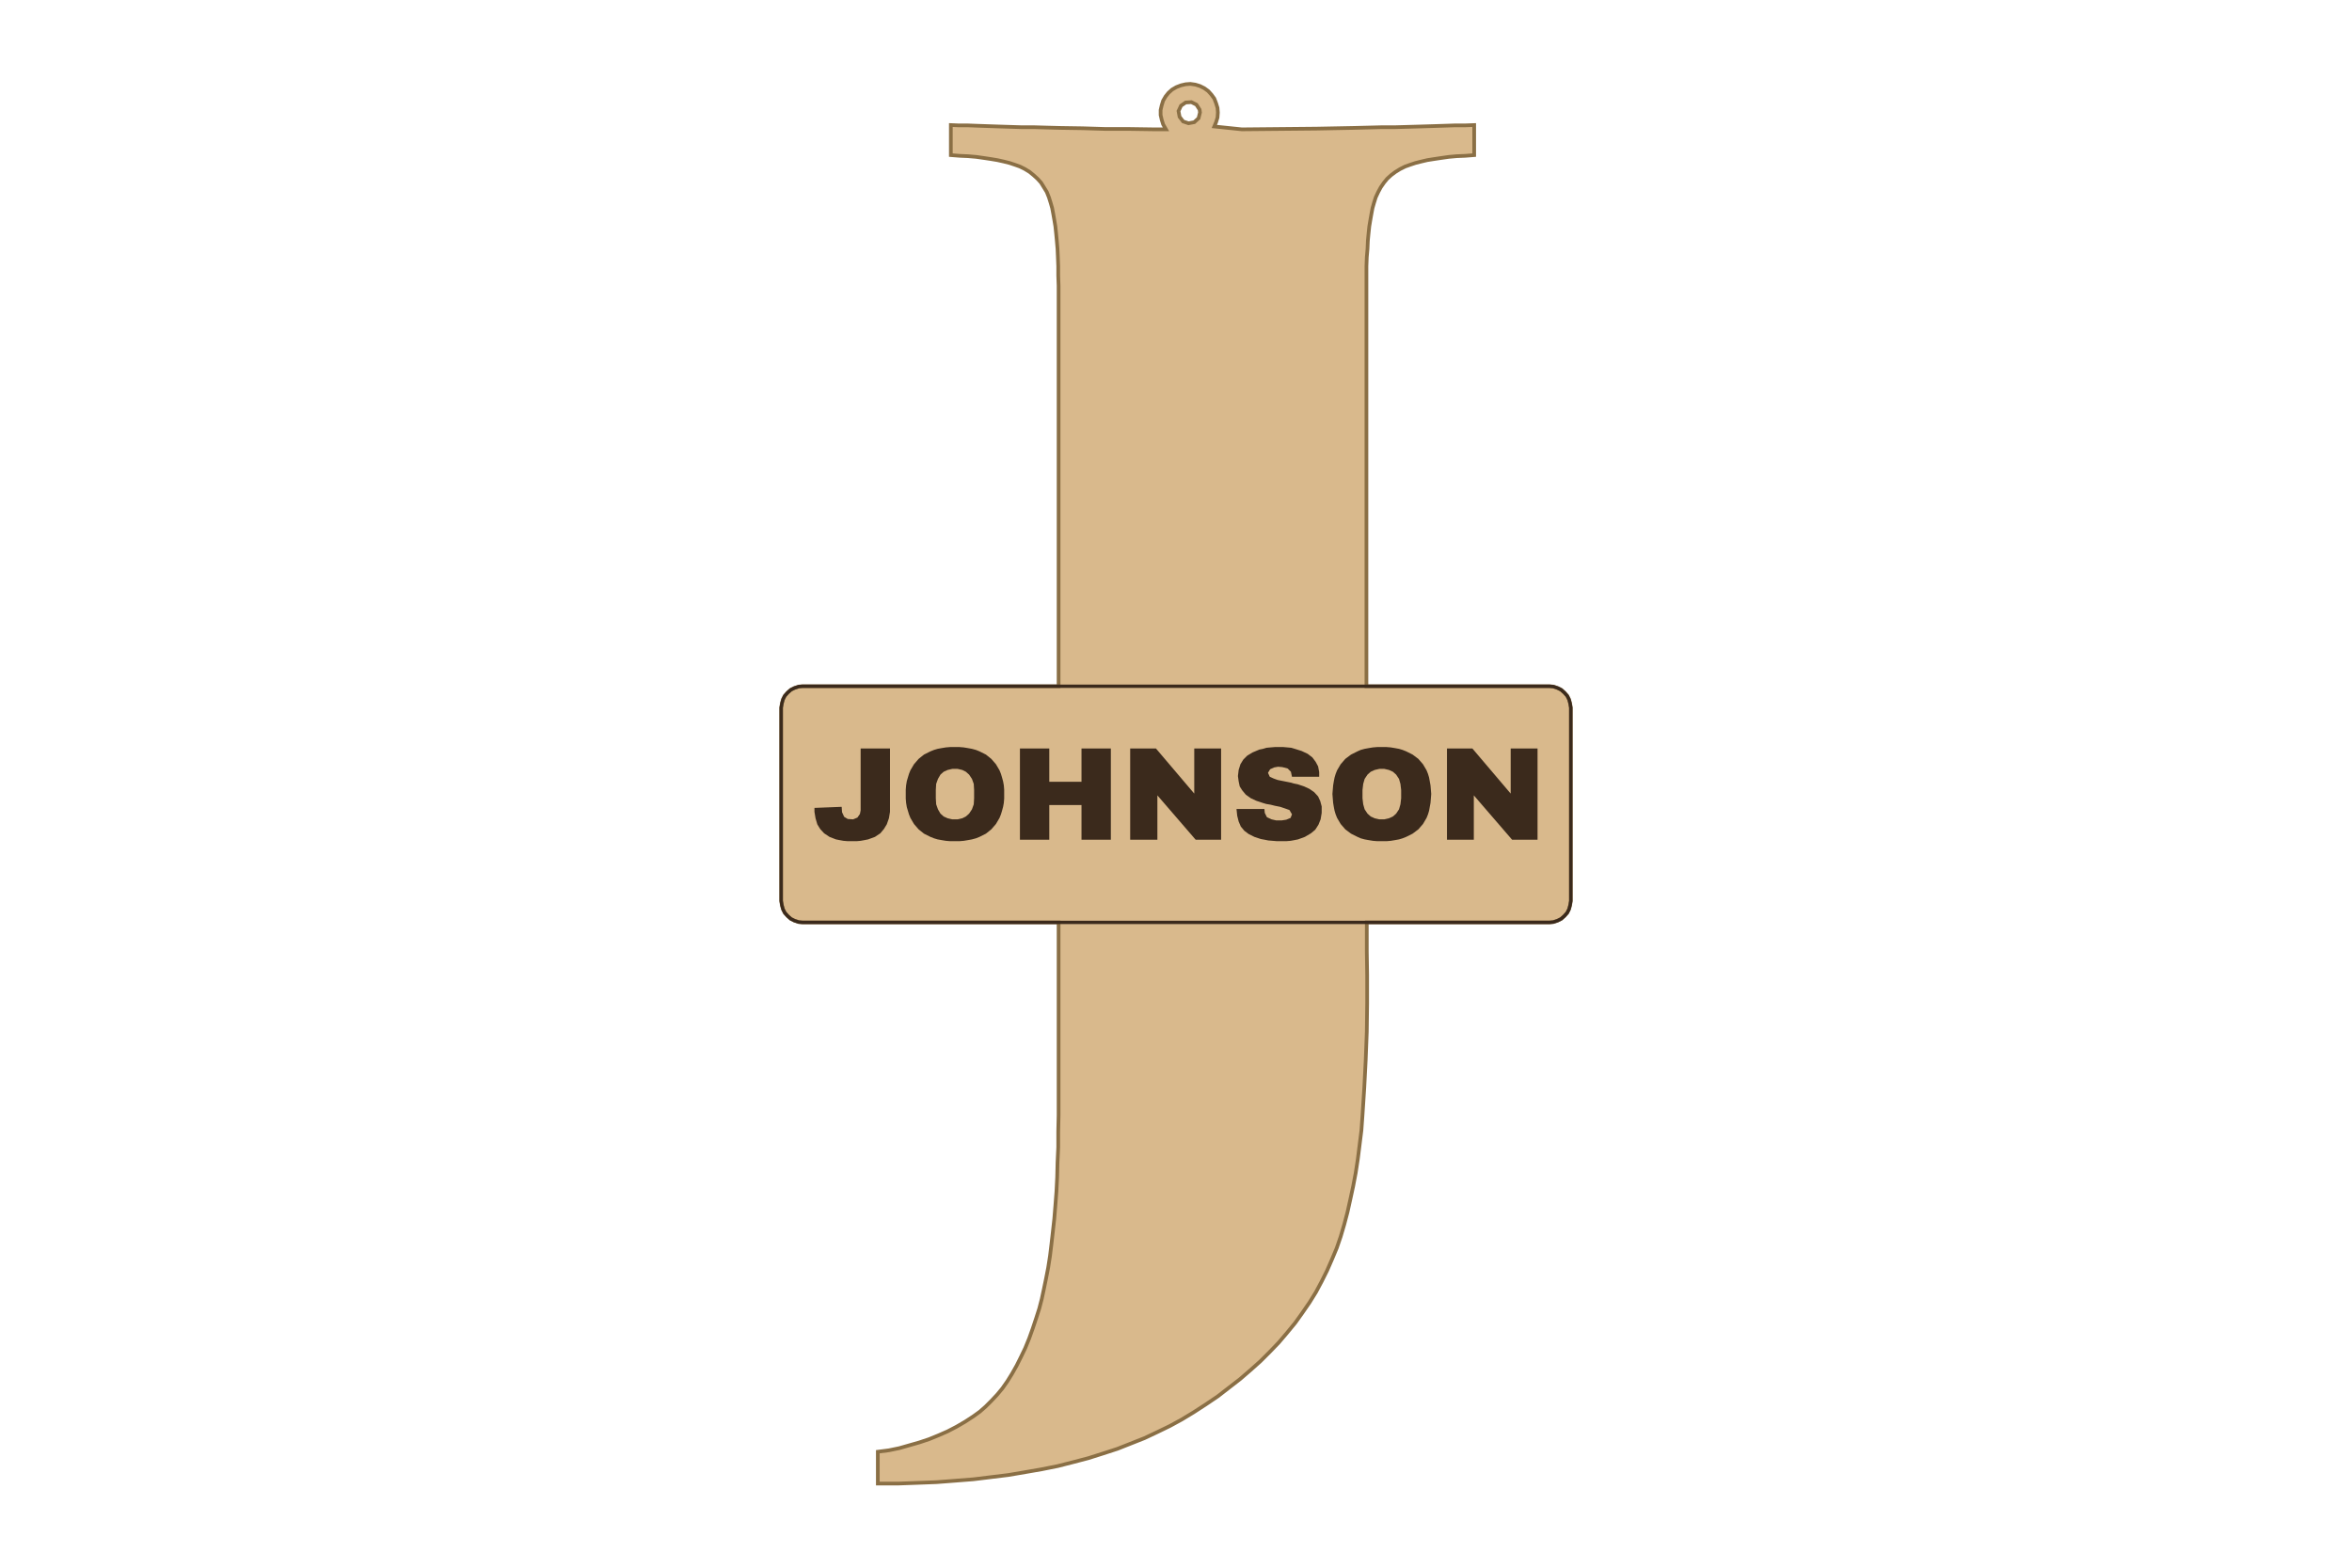
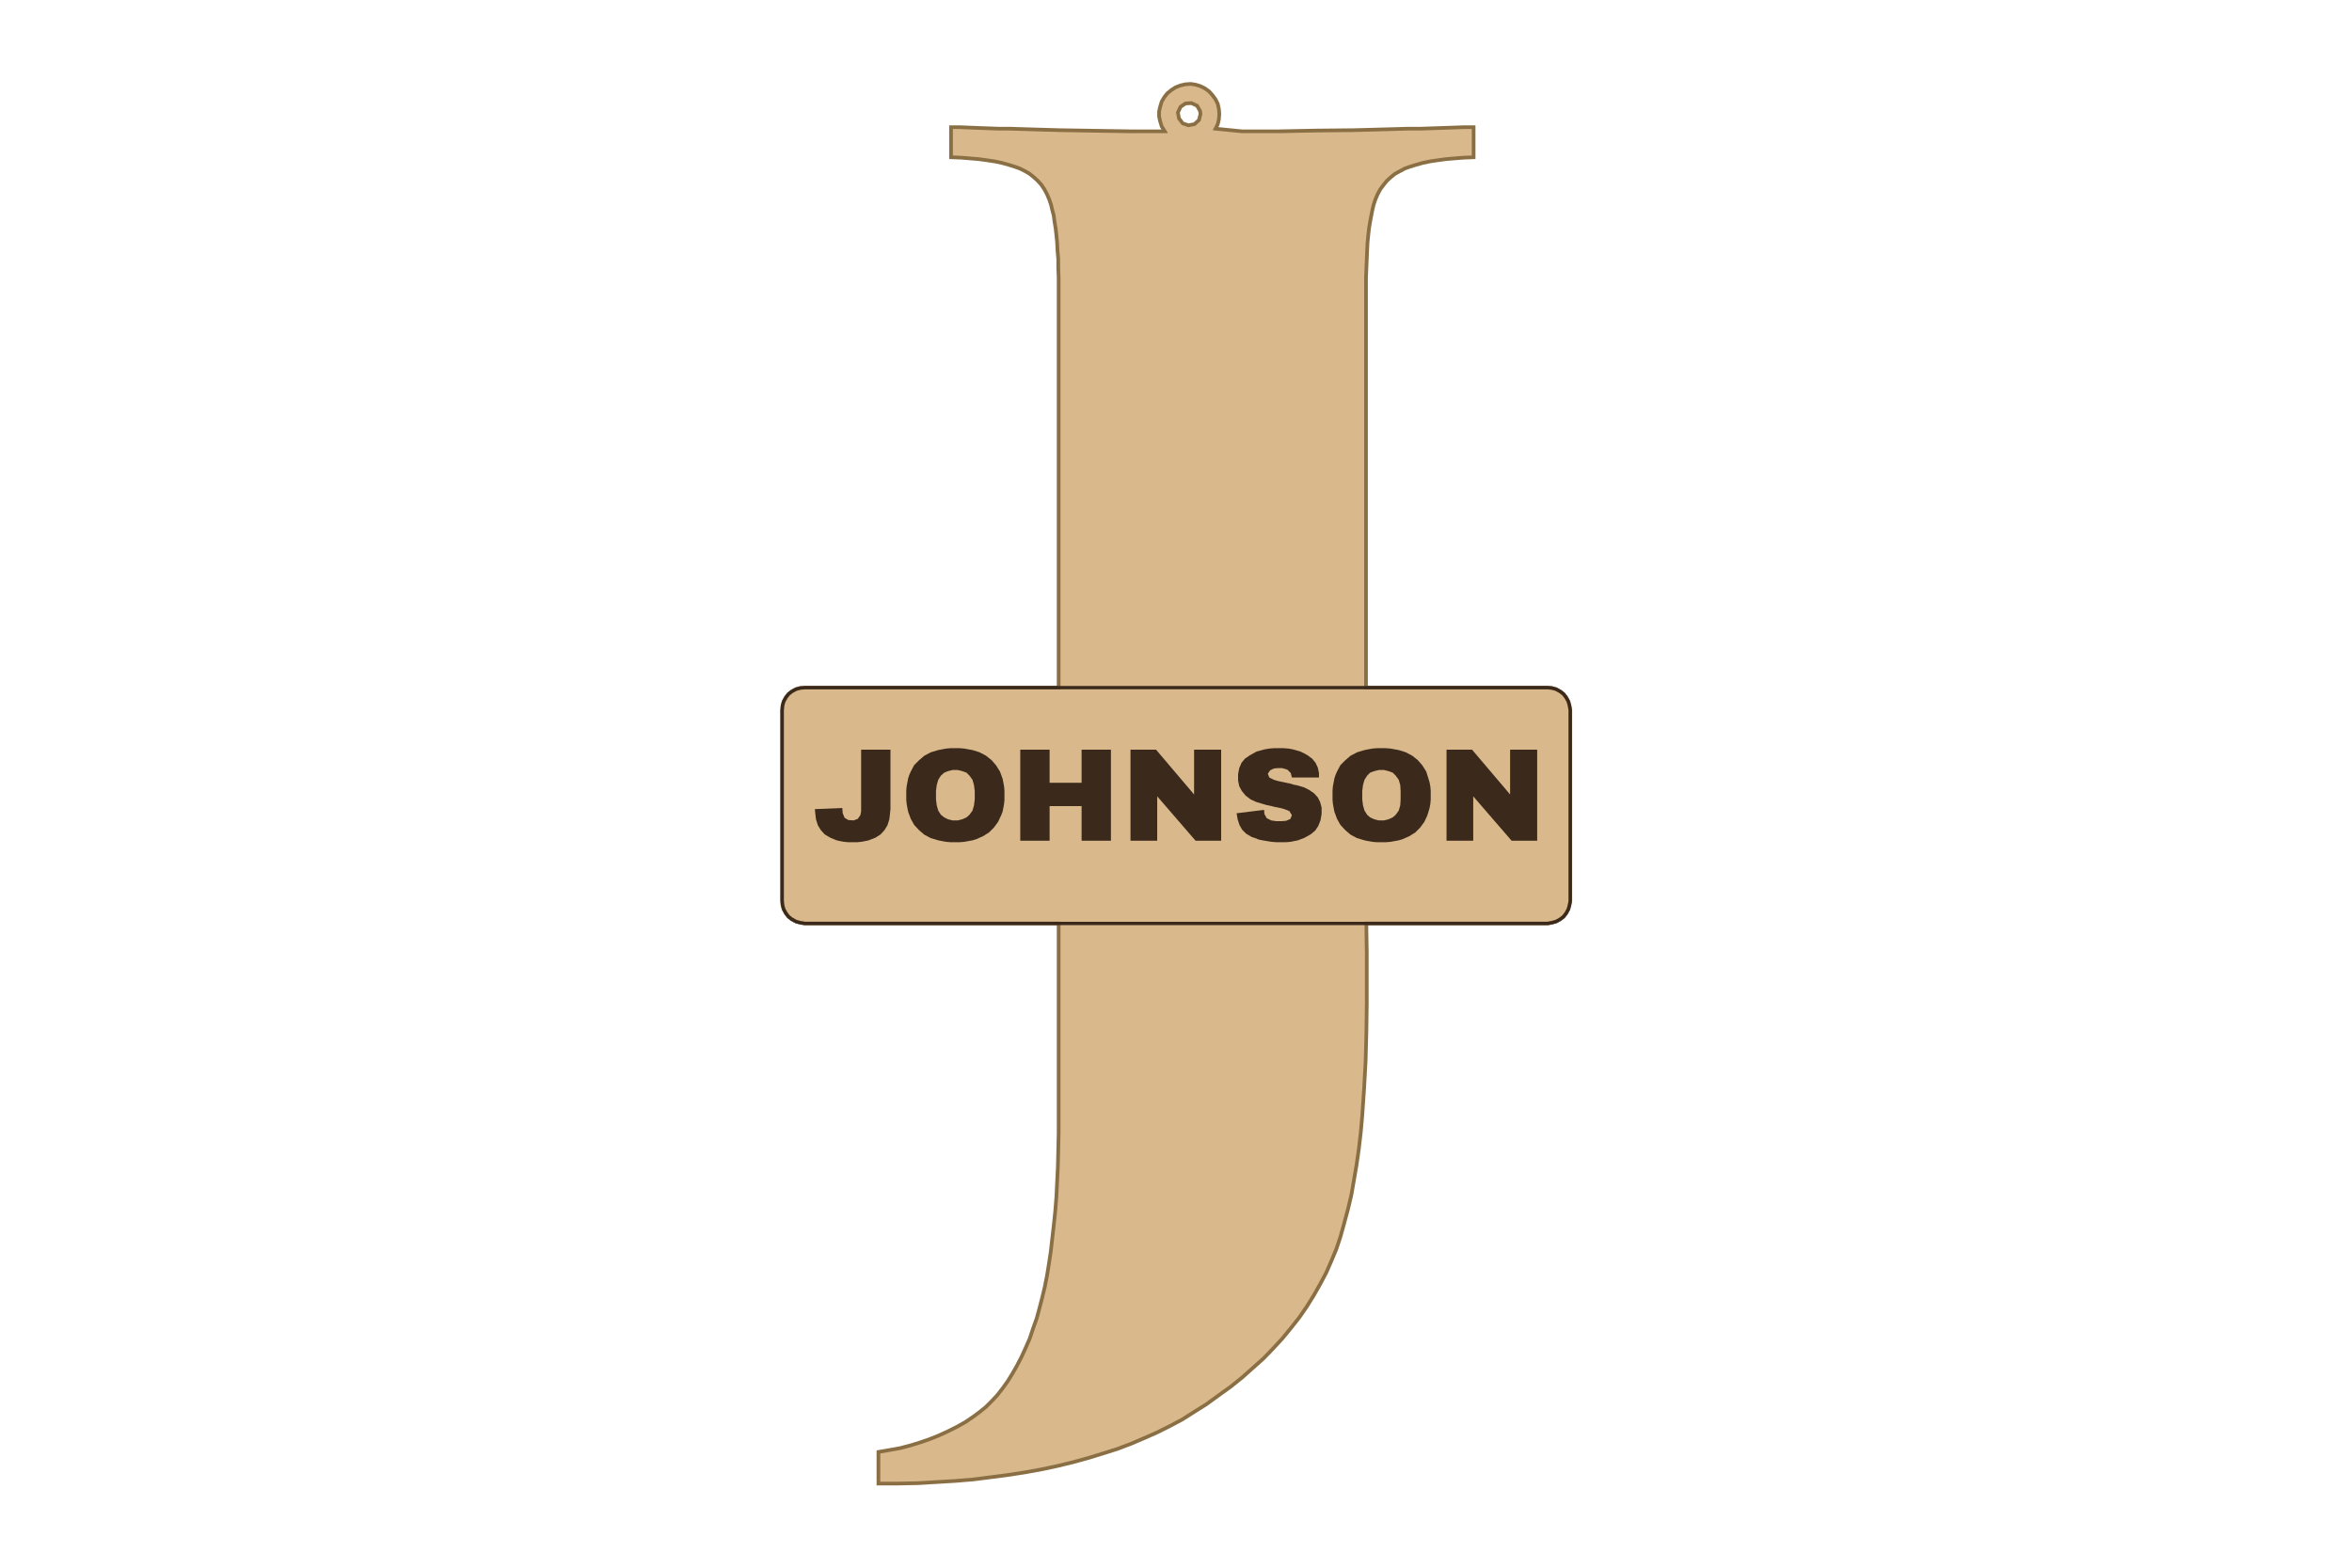
- <svg xmlns="http://www.w3.org/2000/svg" width="300" height="200" viewBox="-133.73 -224.74 267.46 438.04">
-   <path fill="#D9B98C" fill-rule="evenodd" stroke="#8A6F45" stroke-width="1.03" d="m5.4-201.1 1.3.4 1.2.6 1.1.8.9 1 .8 1.1.5 1.3.4 1.3.1 1.3-.1 1.4-.4 1.3-.5 1.2 7.7.8 10.5-.1 10.4-.1 10.3-.2 4-.1 3.9-.1h3.7l3.6-.1 3.5-.1 3.3-.1 3.1-.1 3-.1h2.9l2.7-.1v8.4l-2.5.2-2.4.1-2.2.2-2.1.3-2 .3-1.9.3-1.7.4-1.6.4-1.5.5-1.4.5-1.4.7-1.3.8-1.2.9-1.1 1-.9 1.1-.9 1.3-.7 1.3-.7 1.5-.5 1.6-.4 1.4-.3 1.6-.3 1.7-.3 1.8-.2 1.9-.2 2.1-.1 2.3-.2 2.3-.1 2.6V-33h51.1l1.1.1 1.2.4 1 .5.9.8.8.9.5 1 .3 1.1.2 1.2v54l-.2 1.2-.3 1.1-.5 1-.8.9-.9.8-1 .5-1.2.4-1.1.1h-51v8l.1 6.7v8l-.1 7.9-.3 7.8-.4 7.8-.5 7.7-.3 4.2-.5 4-.5 4-.6 3.9-.7 3.7-.8 3.7-.8 3.6-.9 3.4-1 3.4-1.1 3.2-1.3 3.1-1.4 3.2-1.5 3-1.6 3-1.8 2.9-2 2.9-2 2.8-2.3 2.8-2.3 2.7-2.5 2.6-2.6 2.6-2.8 2.5-2.9 2.5-3.1 2.4-3.1 2.4-3.4 2.3-3.4 2.2-3.3 2-3.3 1.8-3.5 1.7-3.6 1.7-3.8 1.5-3.8 1.5-4 1.3-4.1 1.3-4.2 1.1-4.3 1.1-4.5.9-4.6.8-4.7.8-4.9.6-4.9.6-5.1.4-5.2.4-5.3.2-5.5.2h-5.6v-8.9l3.1-.4 2.9-.6 2.8-.8 2.8-.8 2.7-.9 2.7-1.1 2.5-1.1 2.5-1.3 2.4-1.4 2.3-1.5 1.8-1.3 1.6-1.4 1.6-1.6 1.6-1.7 1.5-1.8 1.4-2 1.3-2.1 1.3-2.3 1.2-2.4 1.2-2.5 1.1-2.7 1-2.8 1-3 .8-2.5.7-2.7.6-2.8.6-2.9.6-3.1.5-3.2.4-3.3.4-3.5.4-3.6.3-3.7.3-3.9.2-4 .1-4.1.2-4.3v-4.4l.1-4.5V33h-71.5l-1.1-.1-1.2-.4-1-.5-.9-.8-.8-.9-.5-1-.3-1.1-.2-1.2v-54l.2-1.2.3-1.1.5-1 .8-.9.9-.8 1-.5 1.2-.4 1.1-.1h71.5v-111.9l-.1-2.8v-2.6l-.1-2.6-.1-2.3-.2-2.3-.2-2.1-.2-1.9-.3-1.8-.3-1.7-.3-1.6-.4-1.4-.5-1.6-.6-1.5-.8-1.3-.8-1.3-1-1.1-1.1-1-1.1-.9-1.3-.8-1.4-.7-1.4-.5-1.5-.5-1.6-.4-1.8-.4-1.8-.3-2-.3-2.1-.3-2.3-.2-2.3-.1-2.5-.2v-8.4l2.3.1h2.6l2.6.1 2.9.1 2.9.1 3.2.1 3.2.1h3.5l3.5.1 3.8.1 6.4.1 6.5.2h6.7l6.8.1h3.2l-.8-1.4-.4-1.3-.3-1.3v-1.4l.3-1.3.4-1.3.7-1.2.8-1 1-.9 1.2-.7 1.3-.5 1.3-.3 1.3-.1Zm1.2 7-.9-1.4-1.4-.7-1.6.1-1.3.9-.7 1.5.3 1.6 1 1.3 1.5.5 1.6-.3 1.2-1.1.4-1.6Z" />
-   <path fill="#3B2A1C" fill-rule="evenodd" d="M-79.9 1v1.1l-.3 1.8-.6 1.7-.8 1.3-1 1.2-1.5 1-1.9.7-1 .2-1.1.2-1.1.1h-2.5l-1.2-.1-1.1-.2-1-.2-1.8-.7-1.5-1-1.1-1.2-.8-1.3-.5-1.7-.3-1.8V1l7.6-.3.1 1.5.6 1.3 1 .6 1.5.1 1.2-.5.7-1 .2-1v-17.3h8.2Zm19.4-17 1.2.1 1.2.2 1.1.2 1.1.3 1 .4 1.8.9 1.5 1.2 1.3 1.5 1 1.7.4 1 .3 1 .3 1.1.2 1.1.1 1.2v2.5l-.1 1.2-.2 1.1-.3 1.1-.3 1-.4 1-1 1.7-1.3 1.5-1.5 1.2-1.8.9-1 .4-1.1.3-1.1.2-1.2.2-1.2.1h-2.6l-1.2-.1-1.2-.2-1.1-.2-1-.3-1-.4-1.8-.9-1.5-1.2-1.3-1.5-1-1.7-.4-1-.3-1-.3-1-.2-1.2-.1-1.2v-2.5l.1-1.2.2-1.2.3-1 .3-1 .4-1 1-1.7 1.3-1.5 1.5-1.2 1.8-.9 1-.4 1-.3 1.1-.2 1.2-.2 1.2-.1h1.3Zm-2 6.1-1.3.3-1.1.5-.9.8-.7 1.2-.5 1.4-.1 1.7v2.3L-67 0l.5 1.4.7 1.2.9.8 1.1.5 1.3.3h1.5l1.3-.3 1-.5.9-.8.8-1.2.5-1.4.1-1.7V-4l-.1-1.7-.5-1.4-.8-1.2-.9-.8-1-.5-1.3-.3h-.8ZM30-16l1.1.1 1.1.1 1 .3 1.9.6 1.7.8 1.3 1 .9 1.2.7 1.3L40-9v1.3h-7.6l-.3-1.4-.9-.9-1.5-.4-1.2-.1-1.1.2-1.1.5-.6 1 .5 1.1 1.1.5 1.1.4 1.5.3 2 .4 1.1.3 1 .2 1.8.6 1.5.7 1.3.9 1.1 1.2.6 1.3.4 1.5v1.8l-.3 1.8-.6 1.5-.9 1.4-1.2 1-1.7 1-1.9.7-1 .2-1.1.2-1.2.1h-2.6l-1.2-.1-1.2-.1-1-.2-1.1-.2-1.8-.6-1.6-.8-1.2-.9-1-1.2-.6-1.4-.4-1.6-.2-1.9h7.8l.1 1.1.6 1.2 1.3.6 1.3.3h1.5l1.3-.2 1.2-.5.4-1-.7-1.2-1.4-.5-1.2-.4-1.5-.3-1.2-.3-1.2-.2-1-.3-1.8-.6-1.5-.7-1.4-1-1-1.2-.7-1.1-.3-1.4-.2-1.5.2-1.7.5-1.6.8-1.3 1.1-1.1 1.5-.9 1.9-.8 1-.2 1-.3 1.1-.1 1.2-.1h1.2Zm28.8 0 1.2.1 1.2.2 1.1.2 1 .3 1 .4 1.8.9 1.6 1.2 1.3 1.5 1 1.7.4 1 .3 1 .2 1.1.2 1.1.1 1.2.1 1.2-.1 1.3-.1 1.2-.2 1.1-.2 1.1-.3 1-.4 1-1 1.7L67.7 7l-1.6 1.2-1.8.9-1 .4-1 .3-1.1.2-1.2.2-1.2.1h-2.6l-1.2-.1-1.2-.2-1.1-.2-1.1-.3-.9-.4-1.8-.9L47.3 7 46 5.5l-1-1.7-.4-1-.3-1-.2-1-.2-1.2-.1-1.2-.1-1.3.1-1.2.1-1.2.2-1.2.2-1 .3-1 .4-1 1-1.7 1.3-1.5 1.6-1.2 1.8-.9.9-.4 1.1-.3 1.1-.2 1.2-.2 1.2-.1h1.3Zm-2 6.1-1.3.3-1.1.5-.9.8-.8 1.2-.4 1.4-.2 1.7v2.3l.2 1.7.4 1.4.8 1.2.9.8 1.1.5 1.3.3h1.4l1.3-.3 1.1-.5.9-.8.8-1.2.4-1.4.2-1.7V-4l-.2-1.7-.4-1.4-.8-1.2-.9-.8-1.1-.5-1.3-.3h-.7Zm-92.2 3.6h9v-9.3h8.2V9.9h-8.2V.2h-9v9.7h-8.2v-25.5h8.2ZM5.1-3v-12.6h7.5V9.9H5.5L-5.2-2.5V9.9h-7.6v-25.5h7.2Zm88.4 0v-12.6h7.5V9.9h-7.1L83.2-2.5V9.9h-7.5v-25.5h7.1Z" />
-   <path fill="none" stroke="#3B2A1C" stroke-linecap="round" stroke-linejoin="round" stroke-width=".93" d="m-110.3-27 .2-1.2.3-1.1.5-1 .8-.9.9-.8 1-.5 1.2-.4 1.1-.1h208.6l1.1.1 1.2.4 1 .5.9.8.8.9.5 1 .3 1.1.2 1.2v54l-.2 1.2-.3 1.1-.5 1-.8.9-.9.8-1 .5-1.2.4-1.1.1h-208.6l-1.1-.1-1.2-.4-1-.5-.9-.8-.8-.9-.5-1-.3-1.1-.2-1.2z" />
+ <svg xmlns="http://www.w3.org/2000/svg" width="300" height="200" viewBox="-127.08 -214.11 254.15 416.78">
+   <path fill="#D9B98C" fill-rule="evenodd" stroke="#8A6F45" stroke-width=".98" d="m5.2-191.6 1.3.4 1.2.6 1.1.8.9 1 .8 1.1.6 1.2.3 1.4.1 1.3-.1 1.4-.3 1.3-.6 1.2 7 .7h9.9l9.9-.2 9.8-.1 3.8-.1 3.7-.1 3.6-.1 3.4-.1h3.3l3.1-.1 3-.1 2.8-.1 2.7-.1h2.6v8l-2.6.1-2.5.2-2.3.2-2.2.3-2 .3-1.9.4-1.8.5-1.6.5-1.4.5-1.3.7-1.3.7-1.1.9-1 .9-.9 1.1-.9 1.2-.7 1.3-.6 1.4-.5 1.5-.3 1.3-.3 1.5-.3 1.6-.3 1.8-.2 1.8-.2 2-.1 2.1-.1 2.3-.1 2.4-.1 2.5v109h48.3l1.1.1 1.1.3 1.1.6.9.7.7.9.6 1.1.3 1.1.2 1.2v50.7l-.2 1.1-.3 1.1-.6 1.1-.7.9-.9.7-1.1.6-1.1.3-1.1.2H50.6v1.4l.1 6.2v13.9l-.1 7.5-.2 7.5-.4 7.3-.5 7.3-.4 4.5-.5 4.3-.6 4.2-.7 4.1-.7 4-.9 3.8-1 3.7-1 3.6-1.1 3.3-1.3 3.1-1.4 3.2-1.6 3-1.7 3-1.8 2.9-2 2.9-2.2 2.8-2.3 2.8-2.4 2.6-2.6 2.7-2.8 2.5-2.8 2.5-3.1 2.5-3.2 2.3-3.3 2.4-3.5 2.2-3 1.9-3.2 1.7-3.4 1.7-3.4 1.5-3.5 1.5-3.7 1.4-3.8 1.2-3.9 1.2-4 1.1-4.1 1-4.2.9-4.4.8-4.5.7-4.6.6-4.7.6-4.8.4-5 .3-5 .3-5.2.1h-5.3v-8.4l2.9-.5 2.8-.5 2.7-.7 2.6-.8 2.6-.9 2.5-1 2.4-1.1 2.4-1.2 2.3-1.3 2.2-1.5 1.6-1.2 1.6-1.3 1.5-1.5 1.5-1.6 1.4-1.8 1.3-1.8 1.3-2.1 1.2-2.1 1.2-2.3 1.1-2.4 1.1-2.5.9-2.7 1-2.8.7-2.6.7-2.7.7-2.9.6-3 .5-3.1.5-3.3.4-3.5.4-3.5.4-3.8.3-3.8.2-4.1.2-4.1.1-4.3.1-4.5V31.4h-67.5l-1.2-.2-1.1-.3-1.1-.6-.9-.7-.7-.9-.6-1.1-.3-1.1-.1-1.1v-50.7l.1-1.2.3-1.1.6-1.1.7-.9.9-.7 1.1-.6 1.1-.3 1.2-.1h67.5v-109l-.1-2.5v-2.4l-.2-2.3-.1-2.1-.2-2-.2-1.8-.3-1.8-.2-1.6-.4-1.5-.3-1.3-.5-1.5-.6-1.4-.7-1.3-.8-1.2-1-1.1-1-.9-1.1-.9-1.2-.7-1.4-.7-1.4-.5-1.6-.5-1.8-.5-1.9-.4-2-.3-2.2-.3-2.3-.2-2.5-.2-2.6-.1v-8h2.3l2.4.1 2.5.1 2.7.1 2.8.1h3l3.1.1 3.3.1 3.4.1 3.5.1 6.1.1 6.2.1 6.3.1H-3l-.8-1.3-.4-1.3-.3-1.3v-1.4l.3-1.3.4-1.3.7-1.2.8-1 1.1-.9 1.1-.7 1.3-.5 1.3-.3 1.4-.1Zm1.2 7-.8-1.4-1.5-.7-1.6.1-1.3.9-.7 1.5.3 1.6 1 1.3 1.5.5 1.6-.3 1.2-1.1.4-1.6Z" />
+   <path fill="#3B2A1C" fill-rule="evenodd" d="m-75.9 1-.1 1-.2 1.7-.5 1.6-.8 1.3-1 1.1-1.4.9-1.8.7-.9.2-1.1.2-1.1.1h-2.3l-1.1-.1-1.1-.2-.9-.2-1.7-.7-1.5-.9-1-1.1-.8-1.3-.5-1.6-.2-1.7-.1-1 7.3-.3.1 1.4.5 1.2 1 .6 1.4.1 1.1-.4.7-1 .2-1v-16.4h7.8Zm18.4-16.2 1.2.1 1.1.2 1.1.2 1 .3.9.3 1.7.9L-49-12l1.2 1.4 1 1.6.7 1.9.2 1 .2 1.1.1 1.1v2.4l-.1 1.1-.2 1.1-.2 1-.4 1-.8 1.7-1.1 1.5-1.3 1.3-1.6 1-1.8.8-1 .3-1.1.2-1.1.2-1.2.1h-2.4l-1.2-.1-1.1-.2-1-.2-1-.3-1-.3-1.7-.9-1.4-1.2-1.3-1.4-.9-1.6-.7-1.9-.2-1-.2-1.1-.1-1.1v-2.4l.1-1.2.2-1 .2-1.1.3-.9.4-.9.9-1.7 1.3-1.3 1.4-1.2 1.7-.9 1-.3 1-.3 1-.2 1.1-.2 1.2-.1h1.2Zm-1.9 5.8-1.2.3-1 .4-.9.8-.7 1.1-.4 1.4-.2 1.6v2.2l.2 1.6.4 1.4.7 1.1.9.7 1 .5 1.2.3h1.4l1.2-.3 1.1-.5.8-.7.8-1.1.4-1.4.2-1.6v-2.2l-.2-1.6-.4-1.4-.8-1.1-.8-.8-1.1-.4-1.2-.3h-.7Zm88-5.8 1.3.1 1.1.2 1.1.3 1 .3 1 .5.9.5 1.2.9.9 1.1.6 1.3.3 1.4v1.2h-7.2l-.3-1.2-.9-.9-1.4-.4H27l-1 .1-1 .5-.6.9.4 1 1.2.6 1 .3 1.4.3 1.9.4 1 .3 1 .2 1.7.5 1.4.7 1.3.9 1 1.1.6 1.2.4 1.5v1.7L38.4 4l-.6 1.5-.8 1.2-1.2 1-1.6.9-1.8.7-1 .2-1 .2-1.2.1h-2.5l-1.3-.1-1.2-.2-1.2-.2-1-.2-1-.4-.9-.3-1.5-.9-1-1-.7-1.2-.5-1.5-.3-1.7 7.3-.9.1 1.1.6 1.1 1.2.6 1.3.2h1.5l1.2-.1 1.1-.5.4-1-.7-1.1-1.3-.5-1.1-.3-1.5-.3L25 .1l-1-.2-1-.3-1.7-.5-1.5-.7-1.3-1-1-1.2-.7-1.3-.3-1.5v-1.7l.3-1.6.6-1.4.9-1.1 1.3-.9.9-.5.9-.5 1.1-.3 1.1-.3 1.2-.2 1.2-.1h1.3Zm27.2 0 1.2.1 1.1.2 1.1.2 1 .3.9.3 1.7.9 1.5 1.2 1.2 1.4 1 1.6.6 1.9.3 1 .2 1.1.1 1.1v2.4l-.1 1.1-.2 1.1-.3 1-.3 1-.8 1.7-1.1 1.5-1.3 1.3-1.6 1-1.8.8-1 .3-1.1.2-1.1.2-1.2.1h-2.4l-1.2-.1-1.1-.2-1-.2-1-.3-1-.3-1.7-.9L45 6.6l-1.3-1.4-.9-1.6-.7-1.9-.2-1-.2-1.1-.1-1.1v-2.4l.1-1.2.2-1 .2-1.1.3-.9.4-.9.9-1.7L45-12l1.4-1.2 1.7-.9 1-.3 1-.3 1-.2 1.1-.2 1.2-.1h1.2Zm-1.9 5.8-1.2.3-1.1.4-.8.8-.7 1.1-.4 1.4-.2 1.6v2.2l.2 1.6.4 1.4.7 1.1.8.7 1.1.5 1.2.3h1.4l1.2-.3 1.1-.5.8-.7.8-1.1.4-1.4.1-1.6v-2.2l-.1-1.6-.4-1.4-.8-1.1-.8-.8-1.1-.4-1.2-.3h-.7ZM-33.6-6h8.5v-8.8h7.8V9.4h-7.8V.2h-8.5v9.2h-7.8v-24.2h7.8ZM4.8-2.9v-11.9H12V9.4H5.2L-5-2.4V9.4h-7.1v-24.2h6.8Zm84 0v-11.9H96V9.4h-6.8L79-2.4V9.4h-7.1v-24.2h6.8Z" />
+   <path fill="none" stroke="#3B2A1C" stroke-linecap="round" stroke-linejoin="round" stroke-width=".88" d="m-104.7-25.3.1-1.2.3-1.1.6-1.1.7-.9.9-.7 1.1-.6 1.1-.3 1.2-.1H98.8l1.1.1 1.1.3 1.1.6.9.7.7.9.6 1.1.3 1.1.2 1.2v50.7l-.2 1.1-.3 1.1-.6 1.1-.7.9-.9.7-1.1.6-1.1.3-1.1.2H-98.7l-1.2-.2-1.1-.3-1.1-.6-.9-.7-.7-.9-.6-1.1-.3-1.1-.1-1.1z" />
</svg>
